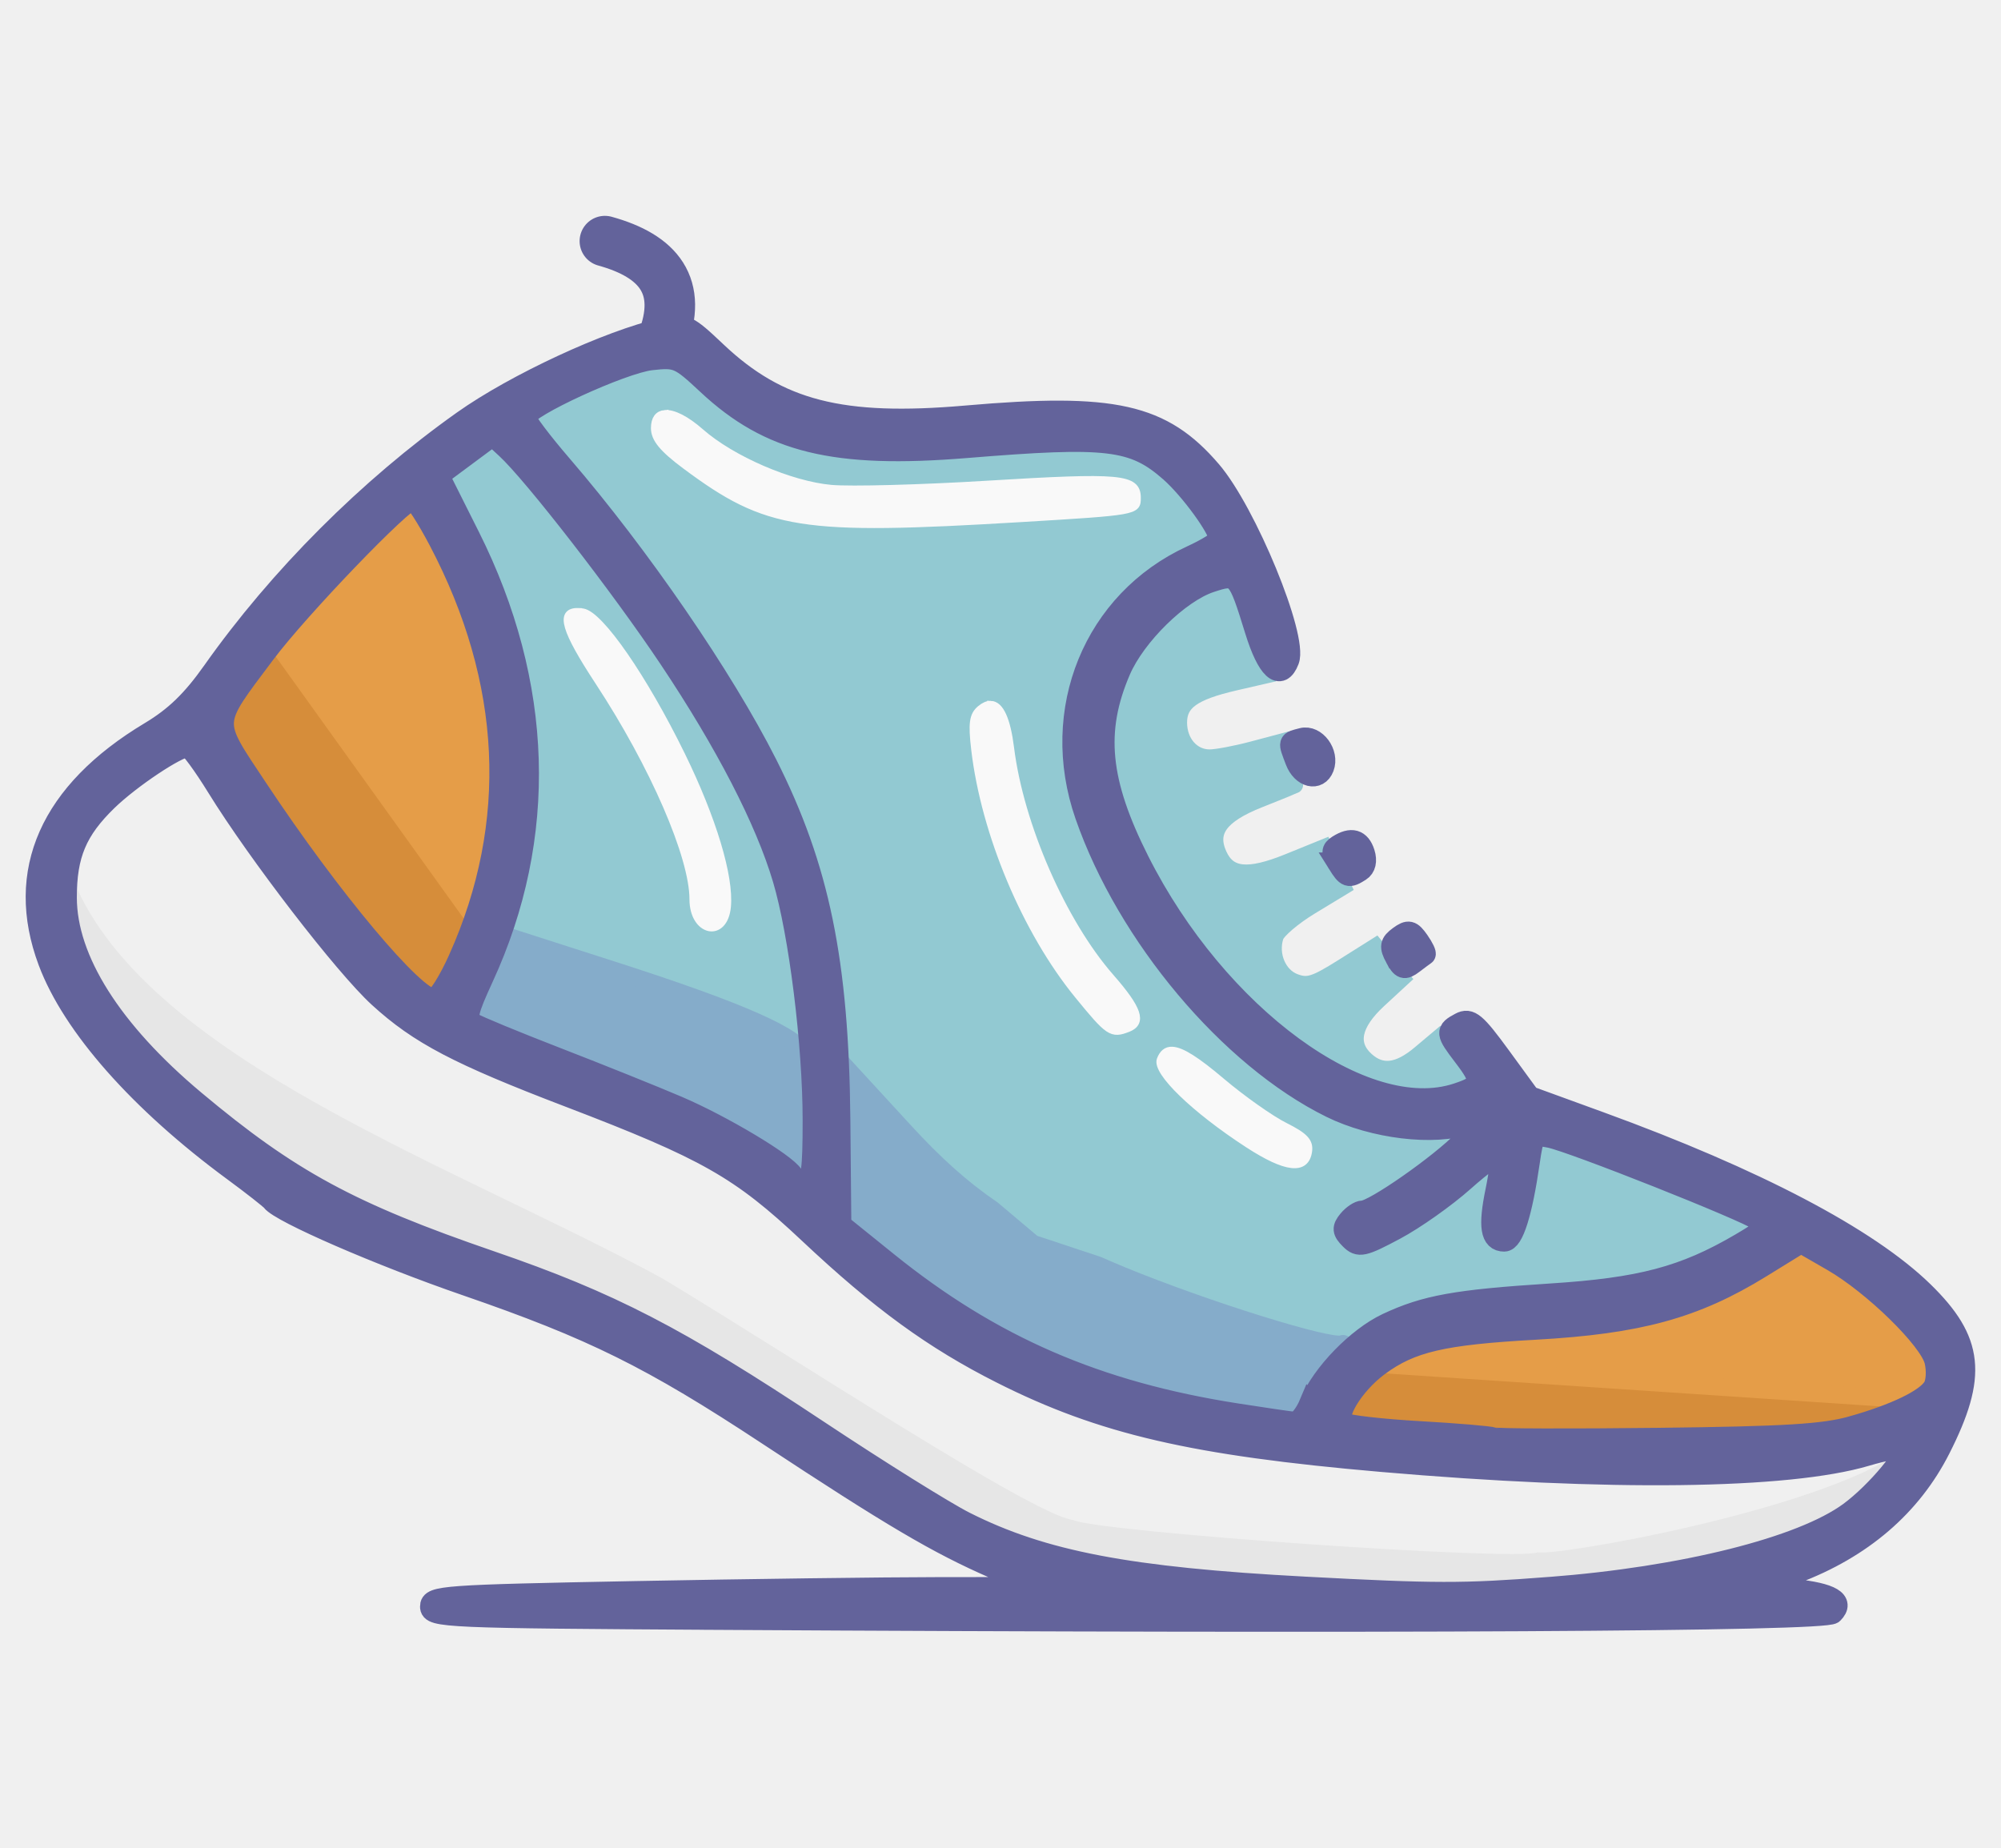
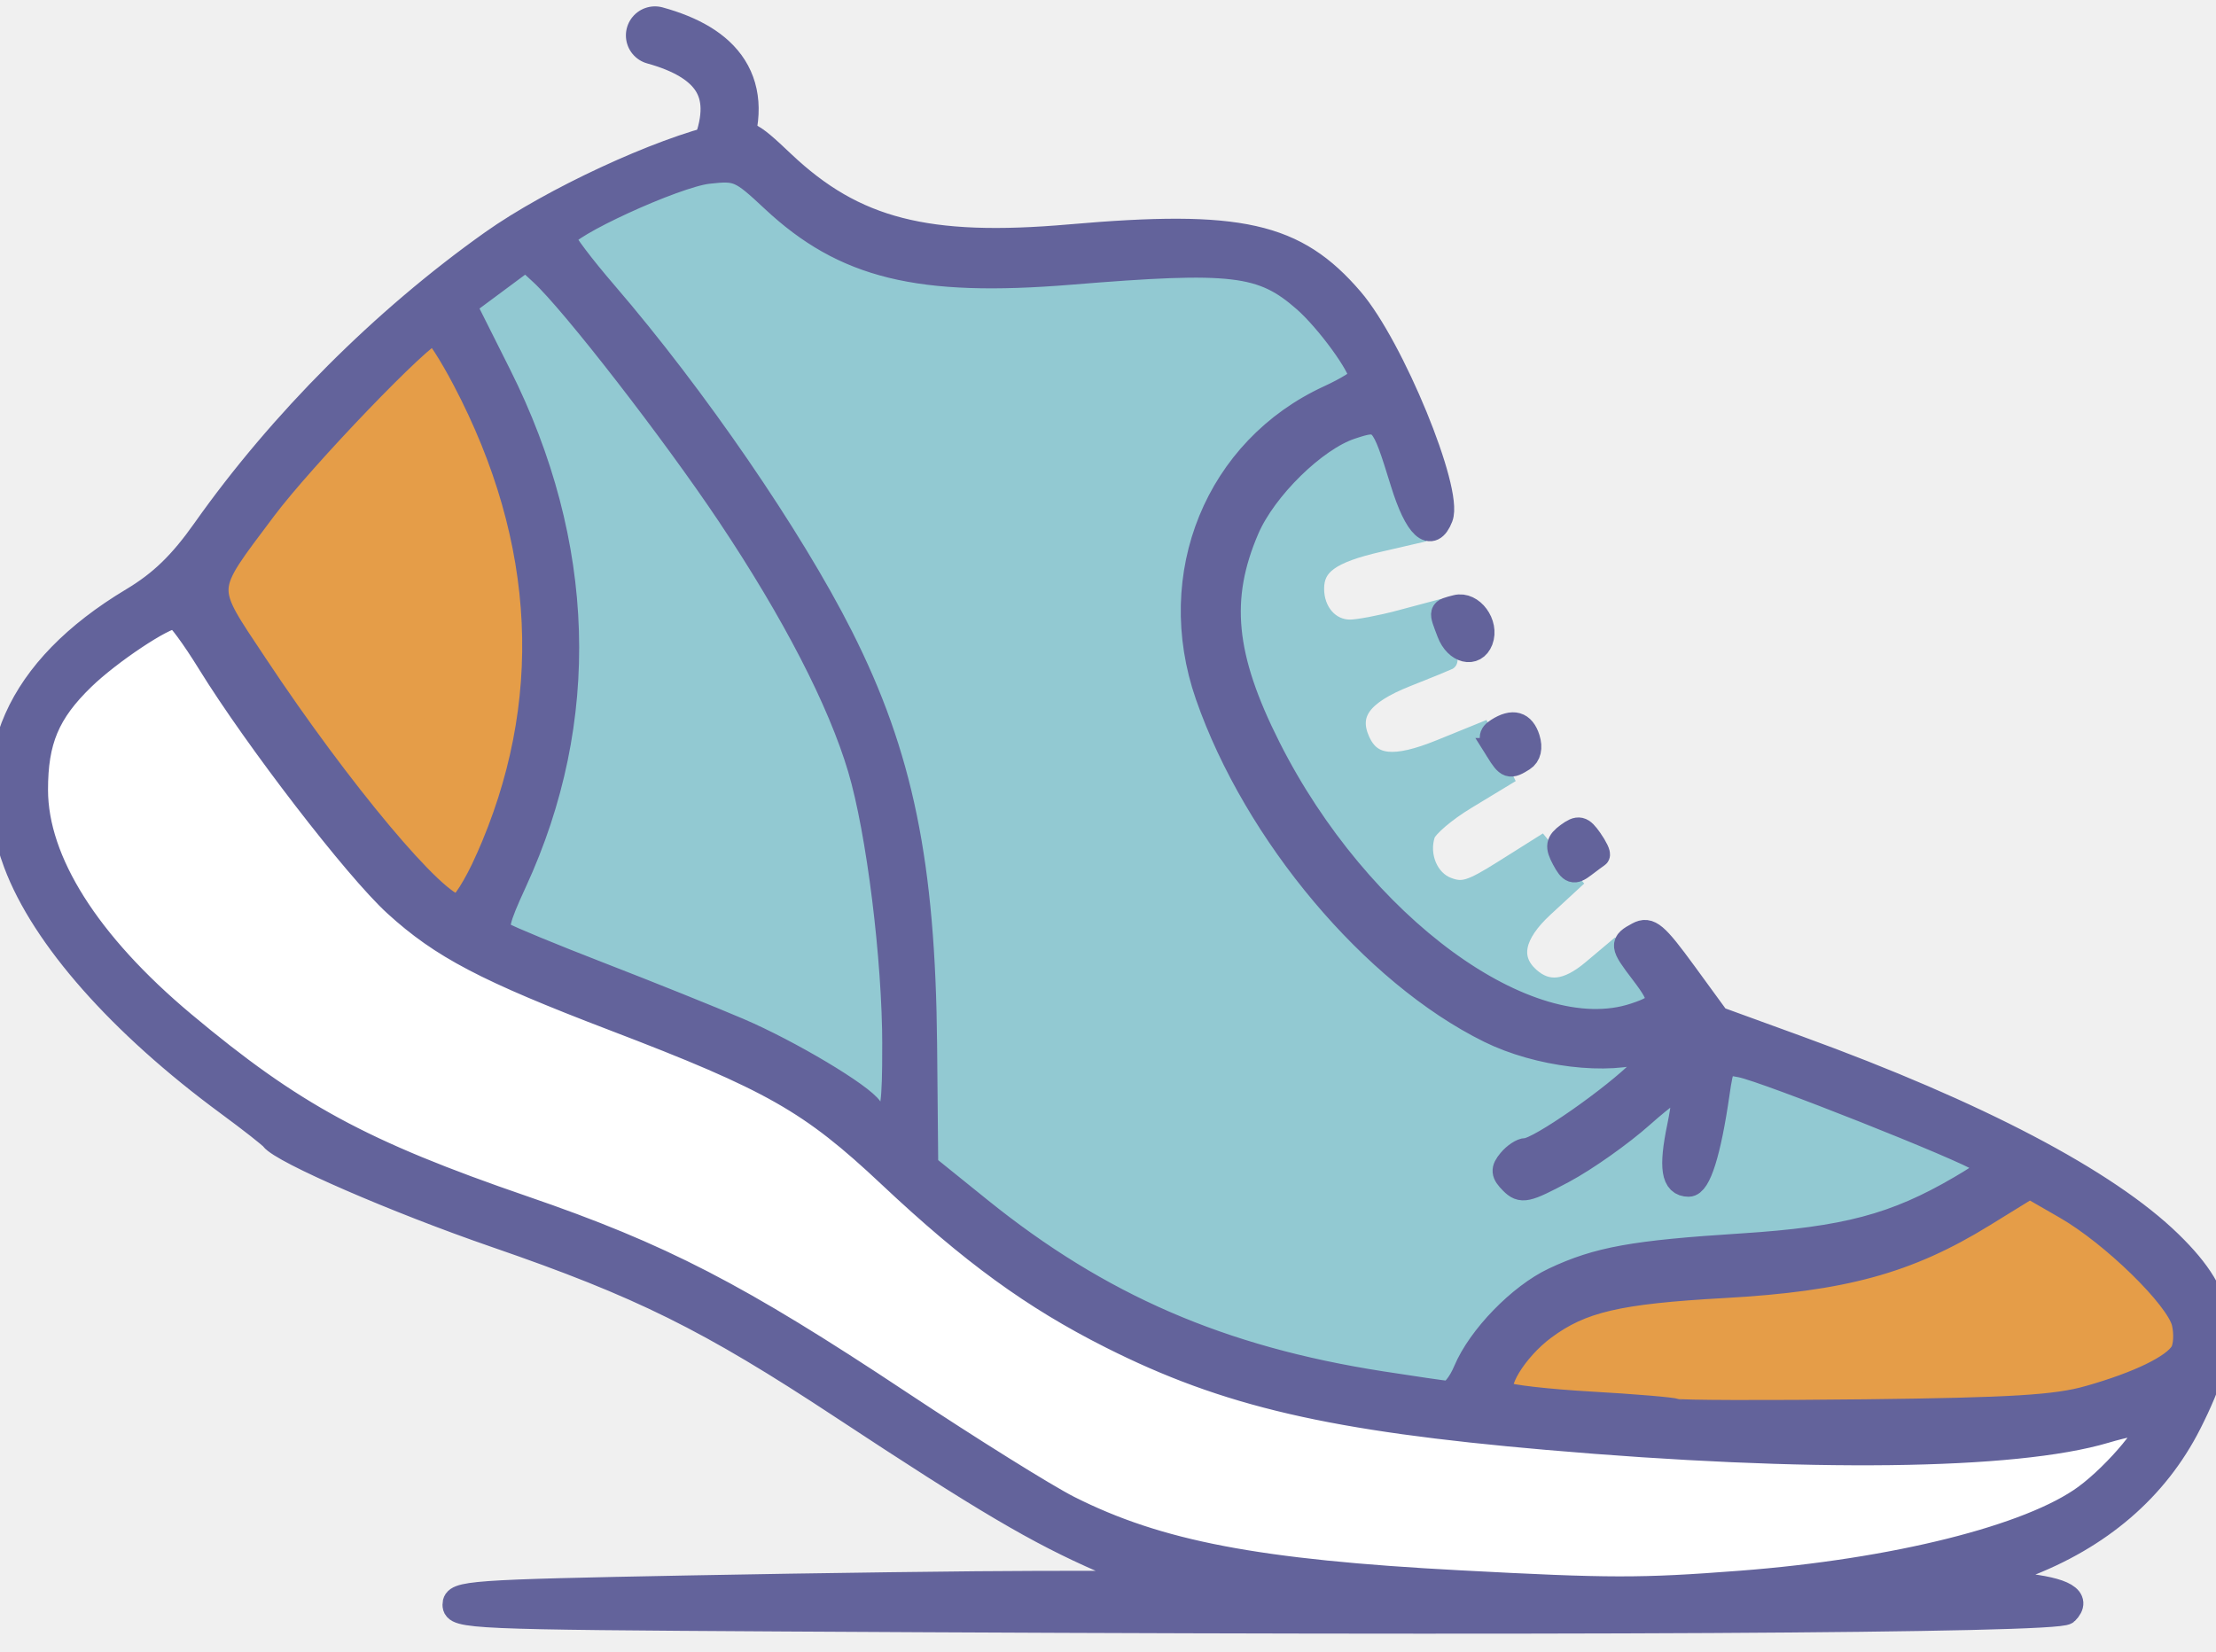
- <svg xmlns="http://www.w3.org/2000/svg" xmlns:xlink="http://www.w3.org/1999/xlink" version="1.1" id="Layer_1" x="0px" y="0px" width="285.417px" height="263.542px" viewBox="0 0 285.417 263.542" enable-background="new 0 0 285.417 263.542" xml:space="preserve">
-   <defs id="defs91">
-     <defs id="defs4620">
-       <rect height="300" width="300" y="-3.783" x="-3.479" id="SVGID_1_-3" />
-     </defs>
-     <clipPath id="SVGID_2_-3">
-       <use id="use4624" overflow="visible" xlink:href="#SVGID_1_-3" style="overflow:visible" x="0" y="0" width="100%" height="100%" />
-     </clipPath>
-     <defs id="defs4628">
-       <rect id="SVGID_3_-7" x="-3.479" y="-3.783" width="300" height="300" />
-     </defs>
-     <clipPath id="SVGID_4_-7">
-       <use height="100%" width="100%" y="0" x="0" style="overflow:visible" xlink:href="#SVGID_3_-7" overflow="visible" id="use4632" />
-     </clipPath>
-     <defs id="defs4636">
-       <rect height="300" width="300" y="-3.783" x="-3.479" id="SVGID_5_-7" />
-     </defs>
-     <clipPath id="SVGID_6_-5">
-       <use id="use4640" overflow="visible" xlink:href="#SVGID_5_-7" style="overflow:visible" x="0" y="0" width="100%" height="100%" />
-     </clipPath>
-   </defs>
-   <g transform="translate(285.417, 0) scale(-1, 1)">
-     <path style="fill:#92c9d2;fill-opacity:1;stroke:#92c9d2;stroke-width:2.47;stroke-opacity:1" d="m 189.73,50.904 3.775,0.952 c 3.613,0.91 12.939,5.196 15.116,6.946 0.779,0.627 -0.129,2.215 -3.662,6.407 -7.167,8.502 -18.316,23.581 -22.896,30.965 -10.327,16.651 -14.29,27.465 -16.547,45.156 l -1.497,11.732 -7.6,8.265 c -5.35,5.817 -9.554,9.468 -14.189,12.325 -7.793,4.804 -23.201,11.282 -36.652,15.41 -5.31,1.63 -9.944,2.98 -10.297,3.002 -0.353,0.021 -2.68,-1.112 -5.17,-2.517 -6.59,-3.719 -8.801,-4.205 -22.735,-4.999 -13.906,-0.792 -20.147,-2.345 -28.538,-7.101 l -4.823,-2.735 9.442,-3.984 c 8.563,-3.614 20.517,-8.011 21.781,-8.011 0.277,0 0.962,2.884 1.523,6.409 1.086,6.826 2.033,8.703 4.395,8.703 2.747,0 3.52,-1.974 2.445,-6.244 -0.539,-2.142 -0.837,-4.038 -0.662,-4.212 0.175,-0.174 2.584,1.408 5.355,3.513 6.769,5.144 12.821,7.943 14.837,6.864 2.007,-1.074 1.971,-3.869 -0.06,-4.514 -2.035,-0.646 -10.56,-6.315 -14.249,-9.476 l -2.829,-2.425 5.025,0.362 c 6.883,0.498 13.018,-1.45 20.664,-6.564 15.392,-10.295 29.723,-31.744 31.301,-46.846 1.255,-12.003 -7.021,-25.764 -17.849,-29.679 -1.56,-0.564 -2.837,-1.334 -2.837,-1.712 0,-1.153 3.875,-6.837 5.999,-8.8 4.944,-4.569 11.861,-5.36 30.75,-3.515 16.647,1.626 28.541,-1.532 36.769,-9.76 l 3.918,-3.918 z" id="path4516" />
-     <path style="fill:#f9f9f9;fill-opacity:1;stroke:#f9f9f9;stroke-width:1.03;stroke-miterlimit:4;stroke-dasharray:none;stroke-opacity:1" d="m 190.591,59.007 c -1.185,-0.105 -3.001,0.782 -5.103,2.628 -4.463,3.918 -12.795,7.519 -18.618,8.047 -2.768,0.251 -12.772,-0.016 -22.232,-0.594 -19.127,-1.168 -21.429,-0.961 -21.429,1.942 0,1.918 0.123,1.941 16.581,2.93 31.431,1.889 36.194,1.137 47.855,-7.544 3.24,-2.412 4.409,-3.83 4.409,-5.353 0,-1.294 -0.541,-1.975 -1.463,-2.057 z" id="path4514" />
-     <path style="fill:#92c9d2;fill-opacity:1;stroke:#92c9d2;stroke-width:2.47;stroke-opacity:1" d="m 214.944,62.863 3.638,2.614 3.638,2.612 -1.7,2.387 c -2.741,3.85 -7.267,14.238 -9.317,21.387 -2.673,9.322 -2.711,28.36 -0.072,36.272 l 1.767,5.296 -1.817,0.688 c -0.999,0.379 -7.861,2.619 -15.249,4.976 -7.387,2.357 -15.697,5.396 -18.469,6.753 l -0.002,0 c -6.036,2.957 -6.298,3.004 -6.292,1.127 0.006,-2.861 2.575,-17.487 3.87,-22.039 3.722,-13.086 17.082,-34.548 34.61,-55.594 l 5.397,-6.48 z" id="path4512" />
-     <path style="fill:#92c9d2;fill-opacity:1;stroke:#92c9d2;stroke-width:2.47;stroke-opacity:1" d="m 110.763,83.109 c 1.842,-0.029 6.984,3.056 9.627,5.864 6.804,7.227 8.586,16.507 5.097,26.538 -4.94,14.205 -19.455,31.412 -31.565,37.417 -4.94,2.45 -7.169,3.073 -10.965,3.073 -2.62,0 -5.413,-0.474 -6.206,-1.054 -1.332,-0.974 -1.257,-1.277 0.978,-3.954 l 2.421,-2.9 2.705,2.276 c 3.093,2.603 5.548,2.883 7.755,0.885 2.514,-2.275 1.903,-5.246 -1.779,-8.645 l -3.316,-3.061 1.845,-2.242 1.847,-2.24 4.681,2.946 c 3.995,2.514 5.009,2.821 6.904,2.101 2.348,-0.893 3.608,-3.878 2.763,-6.542 -0.273,-0.859 -2.552,-2.81 -5.065,-4.332 l -4.57,-2.769 1.318,-2.763 1.318,-2.763 5.059,2.055 c 5.785,2.351 8.597,2.062 10.003,-1.024 1.545,-3.39 -0.152,-5.739 -5.753,-7.965 -2.697,-1.072 -4.987,-1.999 -5.087,-2.061 -0.1,-0.061 0.232,-1.46 0.739,-3.111 l 0.922,-3.002 4.298,1.145 c 2.364,0.63 5.121,1.15 6.127,1.155 2.541,0.014 4.467,-2.173 4.467,-5.069 0,-2.941 -2.034,-4.405 -8.045,-5.791 l -4.268,-0.984 2.266,-6.419 c 1.246,-3.53 2.666,-6.552 3.155,-6.715 0.092,-0.031 0.201,-0.046 0.324,-0.048 z" id="path4510" />
-     <path style="fill:#f9f9f9;fill-opacity:1;stroke:#f9f9f9;stroke-width:1.03;stroke-miterlimit:4;stroke-dasharray:none;stroke-opacity:1" d="m 202.915,87.25 c -0.185,0.007 -0.386,0.025 -0.604,0.056 -2.466,0.351 -8.724,9.406 -14.114,20.419 -4.449,9.09 -6.933,17.333 -6.518,21.626 0.446,4.607 4.88,3.633 4.88,-1.073 0,-6.114 5.641,-19.113 13.464,-31.028 4.851,-7.388 5.672,-10.099 2.892,-10.001 z" id="path4508" />
-     <path style="fill:#f9f9f9;fill-opacity:1;stroke:#f9f9f9;stroke-width:1.03;stroke-miterlimit:4;stroke-dasharray:none;stroke-opacity:1" d="m 144.096,100.488 c -1.345,0.05 -2.303,2.15 -2.811,6.22 -1.373,10.991 -7.429,24.858 -14.269,32.674 -4.002,4.573 -4.646,6.493 -2.463,7.331 2.308,0.886 2.701,0.624 7.081,-4.737 7.484,-9.159 13.329,-23.073 14.74,-35.082 0.437,-3.717 0.276,-4.871 -0.807,-5.769 -0.532,-0.442 -1.023,-0.653 -1.471,-0.636 z" id="path4506" />
-     <path style="fill:#f9f9f9;fill-opacity:1;stroke:#f9f9f9;stroke-width:0.927;stroke-miterlimit:4;stroke-dasharray:none;stroke-opacity:1" d="m 118.232,149.777 c -1.374,0.046 -3.554,1.466 -7.075,4.447 -2.96,2.506 -7.025,5.376 -9.033,6.379 -2.837,1.417 -3.595,2.227 -3.395,3.63 0.411,2.882 3.25,2.566 8.681,-0.962 7.655,-4.973 13.23,-10.367 12.541,-12.134 -0.359,-0.921 -0.894,-1.388 -1.719,-1.36 z" id="path3650" />
-     <path style="fill:#85acca;fill-opacity:1;stroke:#85acca;stroke-width:2.47;stroke-opacity:1" d="m 212.99,133.555 2.546,5.441 c 1.4,2.992 2.546,5.737 2.546,6.101 0,0.365 -1.04,1.05 -2.31,1.521 -23.129,8.592 -37.044,14.867 -41.578,18.749 -1.489,1.275 -2.992,2.333 -3.338,2.352 -0.733,0.04 -0.839,-14.635 -0.125,-17.296 0.671,-2.5 9.027,-6.193 27.277,-12.056 z m -49.062,19.608 0.576,10.386 0.578,10.386 -3.841,3.417 c -13.166,11.715 -31.201,20.383 -48.106,23.119 -3.463,0.561 -6.864,1.13 -7.556,1.266 -4.355,0.853 -5.683,0.414 -6.783,-2.242 -0.611,-1.476 -2.213,-3.936 -3.558,-5.467 -1.345,-1.532 -1.903,-2.578 -1.242,-2.324 1.715,0.658 19.43,-4.862 31.444,-9.798 1.214,-0.499 2.295,-0.975 3.409,-1.457 l 9.233,-3.064 5.745,-4.845 c 4.455,-3.038 8.276,-6.509 12.547,-11.156 z" id="path3648" />
-     <path style="fill:#d68d3a;fill-opacity:1;stroke:#d68d3a;stroke-width:2.47;stroke-opacity:1" d="m 12.183,199.718 c 28.444,-0.327 59.405,-0.215 75.377,-5.025 0.864,0.639 1.737,1.234 2.564,2.061 6.31,6.31 6.129,6.402 -15.609,7.916 -5.772,0.402 -18.429,0.6 -28.126,0.441 -18.372,-0.302 -26.425,0.67 -33.766,-2.578 -0.814,-0.36 0.065,-2.539 -0.439,-2.815 z" id="path4500" />
-     <path style="fill:#e59d48;fill-opacity:1;stroke:#e59d48;stroke-width:2.47;stroke-opacity:1" d="m 28.398,177.83 c 0.376,0 3.066,1.488 5.979,3.306 8.838,5.517 16.822,7.712 30.903,8.498 12.674,0.707 17.994,1.887 22.28,5.059 l -75.377,5.025 c -1.692,-0.927 -2.316,-1.703 -2.316,-4.019 -1.03e-5,-4.311 3.561,-8.543 11.605,-13.794 3.433,-2.241 6.55,-4.075 6.926,-4.075 z" id="path4495" />
-     <path style="fill:#d68d3a;fill-opacity:1;stroke:#d68d3a;stroke-width:2.47;stroke-opacity:1" d="m 218.142,130.482 c 12.103,-12.098 21.132,-25.336 27.812,-38.749 1.479,1.786 3.025,3.634 3.86,4.852 5.148,7.514 5.391,6.027 -3.002,18.278 -7.106,10.372 -16.225,21.834 -20.024,25.17 -2.941,2.582 -3.041,2.606 -4.176,0.986 -1.187,-1.694 -2.907,-6.023 -4.469,-10.536 z" id="path4493" />
-     <path style="fill:#e59d48;fill-opacity:1;stroke:#e59d48;stroke-width:2.47;stroke-opacity:1" d="m 226.791,72.041 c 1.378,-0.003 12.53,11.686 19.163,19.692 L 218.142,130.482 c -1.09,-3.15 -2.186,-6.464 -2.624,-8.719 -1.654,-8.514 -0.66,-23.528 2.097,-31.668 2.681,-7.917 7.831,-18.052 9.176,-18.054 z" id="path3646" />
-     <path style="fill:#e6e6e6;fill-rule:evenodd;stroke:none;stroke-width:1px;stroke-linecap:butt;stroke-linejoin:miter;stroke-opacity:1" d="m 276.334,121.47 c -7.384,28.036 -53.661,43.646 -85.403,60.893 -18.629,11.218 -52.81,33.741 -58.595,34.467 -3.419,1.69 -63.491,5.903 -66.254,4.596 -2.12,0.637 -39.62,-5.746 -52.148,-14.569 l 10.404,14.952 34.85,6.511 57.446,0 31.787,-9.574 27.191,-15.702 27.574,-14.936 32.553,-13.404 23.361,-16.085 18,-22.978 z" id="path4518" />
-     <path id="path3638" d="m 183.029,230.949 c 39.002,-0.231 40.929,-0.314 40.929,-1.777 0,-1.447 -1.672,-1.567 -29.102,-2.091 -16.006,-0.306 -35.558,-0.56 -43.448,-0.566 l -14.345,-0.01 6.558,-2.863 c 8.035,-3.508 14.56,-7.356 32.245,-19.016 16.595,-10.941 24.97,-15.089 43.055,-21.326 12.302,-4.242 26.461,-10.393 27.685,-12.026 0.243,-0.324 2.708,-2.257 5.478,-4.297 13.373,-9.843 22.931,-20.662 26.365,-29.84 4.787,-12.796 -0.238,-24.132 -14.482,-32.669 -3.555,-2.131 -6.021,-4.517 -8.944,-8.657 -9.47,-13.409 -22.204,-26.154 -35.682,-35.713 -7.443,-5.279 -20.732,-11.448 -28.452,-13.209 -3.149,-0.718 -3.42,-0.599 -7.612,3.366 -8.851,8.371 -17.887,10.686 -35.658,9.135 -21.064,-1.838 -27.926,-0.3 -34.887,7.822 -5.017,5.854 -12.348,23.69 -11.088,26.975 1.138,2.966 2.953,1.3 4.684,-4.301 2.491,-8.058 2.602,-8.176 6.451,-6.906 4.479,1.478 10.737,7.615 12.905,12.655 3.713,8.632 3,15.925 -2.657,27.16 -11.174,22.191 -32.247,37.605 -45.452,33.247 -3.623,-1.196 -3.729,-1.792 -0.96,-5.422 2.518,-3.301 2.546,-3.555 0.509,-4.644 -1.371,-0.733 -2.159,-0.07 -5.723,4.815 l -4.134,5.666 -10.019,3.649 c -22.179,8.078 -38.237,16.506 -46.129,24.212 -7.12,6.952 -7.648,11.919 -2.372,22.331 4.125,8.14 11.124,14.152 20.644,17.731 l 5.031,1.891 -4.84,0.5 c -5.388,0.556 -7.233,1.658 -5.567,3.325 1.085,1.085 63.466,1.421 159.015,0.856 z M 64.439,226.496 c -19.108,-1.457 -36.013,-5.687 -42.862,-10.723 -3.899,-2.867 -8.826,-8.819 -7.631,-9.218 0.462,-0.154 2.829,0.311 5.261,1.033 11.203,3.327 36.837,3.635 69.16,0.832 26.821,-2.326 39.836,-5.345 54.152,-12.564 9.667,-4.874 17.26,-10.402 27.453,-19.987 9.812,-9.227 14.587,-11.938 34.273,-19.463 15.78,-6.031 21.329,-8.941 27.082,-14.198 4.885,-4.464 17.26,-20.534 23.082,-29.972 1.953,-3.166 3.861,-5.759 4.241,-5.763 1.483,-0.015 8.204,4.464 11.507,7.669 4.379,4.249 5.856,7.766 5.845,13.916 -0.015,8.853 -6.464,19.06 -18.314,28.984 -13.537,11.337 -22.152,16.01 -42.236,22.911 -17.06,5.861 -26.543,10.762 -46.659,24.113 -8.679,5.76 -18.123,11.655 -20.988,13.1 -11.099,5.598 -23.382,7.948 -48.524,9.281 -18.681,0.991 -22.417,0.996 -34.842,0.048 z m -43.238,-22.967 c -6.201,-1.757 -10.538,-3.86 -11.61,-5.629 -0.446,-0.737 -0.54,-2.437 -0.208,-3.778 0.768,-3.105 8.788,-10.948 14.643,-14.32 l 4.504,-2.594 5.761,3.552 c 9.408,5.8 17.391,7.984 32.186,8.806 13.174,0.732 17.71,1.789 22.331,5.205 3.634,2.686 6.458,7.355 4.997,8.258 -0.605,0.374 -5.477,0.929 -10.826,1.234 -5.349,0.304 -10.103,0.704 -10.565,0.888 -0.462,0.184 -11.04,0.215 -23.508,0.07 -18.2,-0.212 -23.661,-0.546 -27.706,-1.691 z m 77.333,-3.357 c -1.747,-4.181 -6.752,-9.339 -11,-11.335 -5.426,-2.55 -9.843,-3.349 -23.266,-4.205 -12.884,-0.822 -19.07,-2.462 -27.147,-7.195 -3.616,-2.119 -3.88,-2.47 -2.577,-3.423 1.866,-1.364 26.62,-11.187 29.791,-11.821 2.329,-0.466 2.425,-0.35 2.996,3.59 1.051,7.256 2.296,11.208 3.53,11.208 1.869,0 2.191,-2.04 1.13,-7.152 -0.541,-2.604 -0.778,-4.94 -0.528,-5.19 0.25,-0.25 2.591,1.449 5.201,3.776 2.611,2.327 7.011,5.438 9.779,6.913 4.563,2.432 5.155,2.56 6.344,1.37 1.081,-1.081 1.121,-1.541 0.232,-2.613 -0.594,-0.716 -1.48,-1.302 -1.968,-1.302 -1.597,0 -11.016,-6.57 -14.428,-10.065 l -3.336,-3.416 2.744,0.956 c 4.822,1.681 13.463,0.641 19.528,-2.351 14.442,-7.124 29.02,-24.47 34.988,-41.629 5.192,-14.931 -1.197,-30.559 -15.104,-36.945 -2.193,-1.007 -3.988,-2.124 -3.988,-2.483 0,-1.413 4.161,-7.128 7.014,-9.633 5.3,-4.653 8.941,-5.082 29.124,-3.432 18.782,1.536 28.005,-0.719 36.873,-9.013 4.026,-3.766 4.397,-3.927 8.092,-3.51 4.108,0.463 17.967,6.838 17.967,8.265 0,0.464 -2.333,3.555 -5.185,6.869 -11.079,12.872 -23.029,30.28 -29.26,42.623 -7.445,14.749 -10.198,28.147 -10.41,50.672 l -0.141,15.034 -6.677,5.386 c -14.844,11.972 -29.896,18.502 -49.806,21.604 -3.985,0.621 -7.713,1.166 -8.284,1.21 -0.571,0.045 -1.573,-1.199 -2.227,-2.764 z m 70.851,-40.349 c 0,-10.846 1.968,-26.657 4.29,-34.465 2.503,-8.417 8.173,-19.404 16.248,-31.484 6.906,-10.332 19.348,-26.373 23.234,-29.956 l 1.985,-1.83 3.865,2.869 3.865,2.869 -4.378,8.734 c -10.507,20.961 -11.179,42.81 -1.934,62.869 2.23,4.838 2.47,5.915 1.464,6.561 -0.662,0.425 -6.115,2.676 -12.118,5.001 -6.003,2.326 -13.716,5.427 -17.14,6.892 -6.305,2.697 -15.345,8.096 -16.391,9.788 -0.314,0.508 -1.115,0.923 -1.78,0.923 -0.976,0 -1.21,-1.694 -1.21,-8.772 z m 50.537,-23.026 c -8.664,-19.377 -7.705,-39.658 2.822,-59.691 1.705,-3.245 3.421,-5.9 3.814,-5.9 1.36,0 16.323,15.562 21.096,21.941 7.767,10.38 7.713,9.402 1.082,19.402 -10.426,15.724 -22.409,30.021 -25.163,30.021 -0.588,0 -2.231,-2.598 -3.651,-5.772 z M 86.316,136.602 c 0.842,-1.573 0.761,-2.055 -0.502,-2.978 -1.292,-0.945 -1.678,-0.857 -2.711,0.618 -0.662,0.946 -1.071,1.802 -0.909,1.902 0.163,0.101 0.93,0.667 1.706,1.259 1.2,0.915 1.561,0.795 2.415,-0.801 z m 8.223,-13.456 c 0.933,-1.494 0.932,-1.91 -0.007,-2.506 -1.867,-1.183 -3.081,-0.838 -3.679,1.044 -0.355,1.119 -0.142,2.053 0.573,2.506 1.629,1.032 1.867,0.952 3.114,-1.044 z m 6.022,-14.635 c 1.053,-2.769 1.096,-2.616 -0.871,-3.13 -1.893,-0.495 -3.791,2.076 -3.019,4.09 0.74,1.929 3.004,1.37 3.89,-0.96 z" style="fill:#63639b;fill-opacity:1;stroke:#63639b;stroke-width:3.091;stroke-miterlimit:4;stroke-dasharray:none;stroke-opacity:1" />
-     <path style="fill:none;fill-rule:evenodd;stroke:#63639b;stroke-width:7.212;stroke-linecap:round;stroke-linejoin:miter;stroke-miterlimit:4;stroke-dasharray:none;stroke-opacity:1" d="m 190.996,48.716 c -3.122,-7.914 0.487,-12.205 8.141,-14.32" id="path4582" />
-   </g>
+ <svg xmlns="http://www.w3.org/2000/svg" version="1.1" xml:space="preserve" viewBox="5 30 275 205" id="svg10" width="275" height="205">
+   <defs id="defs10" />
+   <path d="m 259.579,104.469 c -9.299,9.796 -11.043,15.206 -15.019,19.756 -3.595,4.114 -3.323,12.497 -18.395,20.686 -6.121,3.685 -28.071,7.952 -41.097,18.333 -26.623,21.216 -76.937,46.2 -93.387,42.991 -35.449,1.444 -61.273,3.193 -64.036,1.886 -2.12,0.637 -6.603,-0.818 -16.667,-1.756 L 24.338,221.809 l 34.85,6.51 h 57.446 l 31.787,-9.574 27.191,-15.702 27.574,-14.936 32.553,-13.404 23.36,-16.085 18,-22.978 -2.121,-19.854 z" style="fill:#ffffff;stroke:none" transform="matrix(-1,0,0,1,285.417,0)" id="path1" />
+   <path d="m189.73 50.904 3.775.952c3.613.91 12.94 5.195 15.117 6.946.78.627-.129 2.215-3.663 6.407-7.166 8.502-18.316 23.581-22.896 30.966-10.327 16.65-14.29 27.465-16.547 45.156l-1.497 11.731-7.6 8.265c-5.35 5.817-9.554 9.468-14.19 12.325-7.792 4.804-23.2 11.282-36.651 15.41-5.31 1.63-9.944 2.98-10.297 3.003-.354.021-2.68-1.112-5.17-2.518-6.59-3.719-8.8-4.205-22.735-4.998-13.905-.792-20.147-2.345-28.538-7.102l-4.824-2.734 9.442-3.985c8.563-3.614 20.517-8.01 21.781-8.01.277 0 .962 2.883 1.523 6.409 1.086 6.826 2.033 8.703 4.395 8.703 2.747 0 3.52-1.974 2.445-6.244-.54-2.142-.836-4.038-.662-4.212.175-.174 2.584 1.408 5.355 3.513 6.769 5.144 12.82 7.943 14.837 6.864 2.007-1.074 1.97-3.869-.06-4.513-2.036-.646-10.561-6.315-14.25-9.476l-2.83-2.425 5.026.362c6.882.498 13.018-1.45 20.664-6.564 15.392-10.295 29.723-31.744 31.301-46.846 1.255-12.003-7.02-25.764-17.849-29.68-1.56-.564-2.837-1.334-2.837-1.712 0-1.154 3.875-6.838 5.998-8.8 4.945-4.569 11.862-5.36 30.75-3.516 16.648 1.626 28.541-1.531 36.77-9.76z" style="fill:#92c9d2;fill-opacity:1;stroke:#92c9d2;stroke-width:2.47;stroke-opacity:1" transform="matrix(-1 0 0 1 285.417 0)" id="path2" />
+   <path d="m214.944 62.863 3.639 2.614 3.638 2.612-1.7 2.386c-2.742 3.85-7.268 14.238-9.318 21.387-2.673 9.322-2.71 28.36-.072 36.272l1.767 5.296-1.817.689c-1 .379-7.861 2.619-15.25 4.976-7.386 2.357-15.696 5.396-18.468 6.753h-.002c-6.036 2.957-6.298 3.004-6.293 1.127.006-2.86 2.575-17.486 3.87-22.039 3.722-13.086 17.082-34.548 34.61-55.593zM110.763 83.109c1.842-.029 6.984 3.056 9.627 5.864 6.804 7.226 8.586 16.506 5.097 26.538-4.94 14.204-19.455 31.412-31.565 37.417-4.94 2.45-7.168 3.072-10.965 3.072-2.62 0-5.412-.474-6.206-1.054-1.331-.974-1.257-1.277.978-3.954l2.421-2.9 2.705 2.276c3.093 2.603 5.548 2.883 7.755.885 2.514-2.275 1.903-5.245-1.779-8.645l-3.316-3.06 1.845-2.242 1.848-2.24 4.68 2.946c3.995 2.514 5.01 2.822 6.904 2.101 2.348-.892 3.609-3.878 2.763-6.542-.272-.86-2.552-2.81-5.065-4.332l-4.57-2.77 1.318-2.762 1.319-2.763 5.058 2.055c5.786 2.35 8.597 2.062 10.004-1.025 1.544-3.39-.152-5.738-5.754-7.964-2.697-1.072-4.986-2-5.087-2.061s.232-1.46.739-3.111l.921-3.002 4.299 1.145c2.364.63 5.121 1.15 6.127 1.155 2.541.014 4.468-2.173 4.468-5.07 0-2.94-2.034-4.404-8.046-5.79l-4.268-.985 2.266-6.419c1.246-3.53 2.666-6.552 3.155-6.715q.14-.045.324-.048z" style="fill:#92c9d2;fill-opacity:1;stroke:#92c9d2;stroke-width:2.47;stroke-opacity:1" transform="matrix(-1 0 0 1 285.417 0)" id="path3" />
+   <path d="m212.99 133.555 2.546 5.441c1.4 2.992 2.546 5.737 2.546 6.102 0 .364-1.04 1.05-2.31 1.521-23.13 8.592-37.045 14.867-41.579 18.749-1.49 1.275-2.992 2.332-3.338 2.352-.733.04-.839-14.635-.125-17.296.67-2.5 9.027-6.193 27.277-12.055zm-49.062 19.608.576 10.386.577 10.385-3.841 3.417c-13.166 11.715-31.2 20.383-48.106 23.12-3.463.56-6.864 1.13-7.556 1.265-4.356.853-5.684.414-6.784-2.242-.611-1.475-2.213-3.936-3.558-5.467-1.344-1.532-1.903-2.578-1.241-2.324 1.715.658 19.43-4.862 31.444-9.798 1.214-.499 2.295-.976 3.409-1.457l9.233-3.064 5.745-4.845c4.454-3.037 8.275-6.509 12.546-11.156z" style="fill:#92c9d2;fill-opacity:1;stroke:#92c9d2;stroke-width:2.47;stroke-opacity:1" transform="matrix(-1 0 0 1 285.417 0)" id="path4" />
+   <path d="M12.183 199.718c28.443-.328 59.405-.215 75.377-5.025.864.64 1.737 1.234 2.563 2.06 6.31 6.31 6.13 6.402-15.61 7.917-5.771.402-18.428.6-28.125.44-18.372-.302-26.425.67-33.767-2.577-.814-.36.065-2.54-.438-2.815z" style="fill:#e59d48;fill-opacity:1;stroke:#e59d48;stroke-width:2.47;stroke-opacity:1" transform="matrix(-1 0 0 1 285.417 0)" id="path5" />
+   <path d="M28.398 177.83c.376 0 3.066 1.488 5.978 3.306 8.839 5.517 16.822 7.712 30.903 8.498 12.674.707 17.995 1.888 22.28 5.059l-75.376 5.025c-1.693-.928-2.317-1.704-2.317-4.019 0-4.311 3.561-8.543 11.605-13.794 3.434-2.241 6.55-4.075 6.927-4.075z" style="fill:#e59d48;fill-opacity:1;stroke:#e59d48;stroke-width:2.47;stroke-opacity:1" transform="matrix(-1 0 0 1 285.417 0)" id="path6" />
+   <path d="M218.142 130.482c12.103-12.098 21.132-25.335 27.812-38.749 1.48 1.786 3.025 3.635 3.86 4.852 5.148 7.514 5.39 6.027-3.003 18.278-7.106 10.372-16.224 21.834-20.024 25.17-2.941 2.582-3.041 2.606-4.176.986-1.186-1.694-2.907-6.024-4.47-10.537z" style="fill:#e59d48;fill-opacity:1;stroke:#e59d48;stroke-width:2.47;stroke-opacity:1" transform="matrix(-1 0 0 1 285.417 0)" id="path7" />
+   <path d="M226.79 72.041c1.379-.003 12.53 11.686 19.164 19.692l-27.812 38.75c-1.09-3.15-2.186-6.464-2.624-8.72-1.654-8.514-.66-23.528 2.097-31.668 2.68-7.917 7.831-18.052 9.176-18.054z" style="fill:#e59d48;fill-opacity:1;stroke:#e59d48;stroke-width:2.47;stroke-opacity:1" transform="matrix(-1 0 0 1 285.417 0)" id="path8" />
+   <path d="M183.029 230.949c39.001-.23 40.929-.315 40.929-1.777 0-1.447-1.672-1.568-29.103-2.091-16.006-.306-35.557-.56-43.447-.566l-14.346-.01 6.558-2.864c8.036-3.508 14.56-7.356 32.246-19.016 16.595-10.941 24.97-15.09 43.054-21.326 12.302-4.242 26.46-10.392 27.685-12.026.242-.324 2.708-2.257 5.478-4.297 13.373-9.843 22.931-20.661 26.365-29.84 4.788-12.796-.237-24.132-14.481-32.669-3.556-2.13-6.021-4.517-8.945-8.657-9.47-13.408-22.204-26.154-35.682-35.713-7.443-5.279-20.732-11.448-28.452-13.209-3.15-.718-3.42-.598-7.612 3.366-8.85 8.37-17.887 10.686-35.658 9.135-21.064-1.838-27.926-.3-34.887 7.822-5.018 5.854-12.349 23.69-11.088 26.975 1.138 2.966 2.953 1.3 4.685-4.3 2.491-8.058 2.601-8.177 6.45-6.906 4.48 1.478 10.737 7.615 12.905 12.655 3.714 8.631 3 15.925-2.657 27.16-11.174 22.19-32.247 37.604-45.452 33.246-3.624-1.196-3.73-1.792-.96-5.422 2.517-3.301 2.545-3.555.509-4.644-1.37-.734-2.16-.07-5.724 4.814l-4.133 5.666-10.019 3.649c-22.18 8.078-38.237 16.506-46.13 24.212-7.12 6.952-7.647 11.92-2.371 22.331 4.125 8.14 11.124 14.152 20.644 17.73l5.03 1.892-4.84.5c-5.388.556-7.233 1.658-5.566 3.324 1.084 1.085 63.465 1.421 159.015.856zm-118.59-4.453c-19.108-1.458-36.013-5.687-42.862-10.724-3.899-2.867-8.826-8.819-7.63-9.217.461-.154 2.828.31 5.26 1.033 11.203 3.327 36.837 3.635 69.16.832 26.821-2.326 39.836-5.345 54.152-12.564 9.668-4.874 17.26-10.402 27.453-19.987 9.813-9.227 14.587-11.938 34.274-19.463 15.78-6.03 21.33-8.94 27.081-14.197 4.885-4.465 17.26-20.534 23.083-29.972 1.953-3.166 3.86-5.76 4.24-5.763 1.484-.015 8.205 4.463 11.507 7.668 4.38 4.25 5.856 7.766 5.846 13.916-.015 8.854-6.464 19.06-18.314 28.984-13.537 11.337-22.152 16.01-42.237 22.911-17.06 5.861-26.543 10.762-46.658 24.113-8.68 5.76-18.124 11.655-20.988 13.1-11.099 5.598-23.383 7.948-48.524 9.281-18.681.991-22.418.997-34.843.049zm-43.238-22.968c-6.2-1.756-10.538-3.86-11.61-5.628-.446-.737-.54-2.437-.207-3.779.768-3.105 8.788-10.948 14.643-14.32l4.504-2.594 5.76 3.552c9.408 5.8 17.392 7.985 32.187 8.806 13.174.732 17.71 1.79 22.331 5.205 3.634 2.687 6.459 7.355 4.997 8.258-.605.374-5.477.93-10.826 1.234s-10.103.704-10.565.888-11.04.215-23.508.07c-18.2-.212-23.661-.546-27.705-1.692zm77.334-3.357c-1.747-4.18-6.752-9.339-11-11.335-5.426-2.55-9.844-3.349-23.266-4.205-12.884-.822-19.07-2.462-27.147-7.195-3.616-2.12-3.88-2.47-2.577-3.423 1.866-1.364 26.62-11.186 29.791-11.82 2.329-.466 2.426-.35 2.996 3.59 1.052 7.255 2.296 11.207 3.53 11.207 1.87 0 2.192-2.04 1.13-7.151-.54-2.605-.778-4.94-.528-5.19s2.59 1.449 5.201 3.775c2.61 2.327 7.011 5.438 9.779 6.913 4.563 2.432 5.155 2.56 6.344 1.37 1.08-1.08 1.121-1.541.232-2.613-.594-.716-1.48-1.302-1.969-1.302-1.597 0-11.016-6.57-14.428-10.064l-3.336-3.416 2.744.956c4.822 1.681 13.462.64 19.528-2.351 14.442-7.124 29.02-24.47 34.988-41.63 5.192-14.93-1.197-30.559-15.104-36.945-2.193-1.007-3.988-2.124-3.988-2.482 0-1.414 4.161-7.128 7.014-9.633 5.3-4.654 8.94-5.083 29.124-3.432 18.782 1.536 28.005-.718 36.873-9.013 4.025-3.766 4.396-3.927 8.091-3.51 4.109.463 17.968 6.838 17.968 8.265 0 .464-2.334 3.555-5.185 6.868-11.08 12.873-23.03 30.28-29.26 42.624-7.445 14.75-10.198 28.147-10.41 50.672l-.14 15.034-6.678 5.386c-14.844 11.973-29.896 18.502-49.806 21.604-3.985.621-7.713 1.166-8.284 1.21s-1.573-1.199-2.227-2.764zm70.85-40.349c0-10.846 1.969-26.657 4.29-34.465 2.503-8.417 8.173-19.404 16.248-31.484 6.907-10.332 19.349-26.373 23.234-29.956l1.985-1.83 3.865 2.869 3.866 2.87-4.379 8.734c-10.507 20.96-11.179 42.81-1.933 62.868 2.23 4.839 2.47 5.915 1.464 6.562-.662.425-6.115 2.675-12.118 5s-13.716 5.428-17.14 6.893c-6.305 2.697-15.345 8.096-16.391 9.788-.314.508-1.115.924-1.78.924-.977 0-1.21-1.695-1.21-8.773zm50.537-23.026c-8.664-19.377-7.705-39.658 2.823-59.692 1.705-3.245 3.421-5.9 3.814-5.9 1.36 0 16.322 15.562 21.096 21.941 7.767 10.38 7.712 9.402 1.081 19.402-10.425 15.724-22.409 30.02-25.163 30.02-.588 0-2.231-2.597-3.65-5.771zm-133.606-.194c.842-1.573.76-2.055-.502-2.979-1.292-.945-1.678-.857-2.71.618-.663.945-1.072 1.801-.91 1.902s.931.668 1.707 1.26c1.2.915 1.56.795 2.415-.801zm8.223-13.457c.934-1.494.932-1.91-.007-2.506-1.867-1.183-3.081-.838-3.679 1.044-.355 1.12-.141 2.053.573 2.506 1.63 1.032 1.867.953 3.114-1.044zm6.023-14.634c1.053-2.77 1.095-2.616-.872-3.13-1.893-.495-3.79 2.076-3.018 4.09.74 1.928 3.004 1.37 3.89-.96z" style="fill:#63639b;fill-opacity:1;stroke:#63639b;stroke-width:3.091;stroke-miterlimit:4;stroke-dasharray:none;stroke-opacity:1" transform="matrix(-1 0 0 1 285.417 0)" id="path9" />
+   <path d="M190.996 48.716c-3.122-7.913.488-12.205 8.142-14.32" style="fill:none;fill-rule:evenodd;stroke:#63639b;stroke-width:7.212;stroke-linecap:round;stroke-linejoin:miter;stroke-miterlimit:4;stroke-dasharray:none;stroke-opacity:1" transform="matrix(-1 0 0 1 285.417 0)" id="path10" />
</svg>
